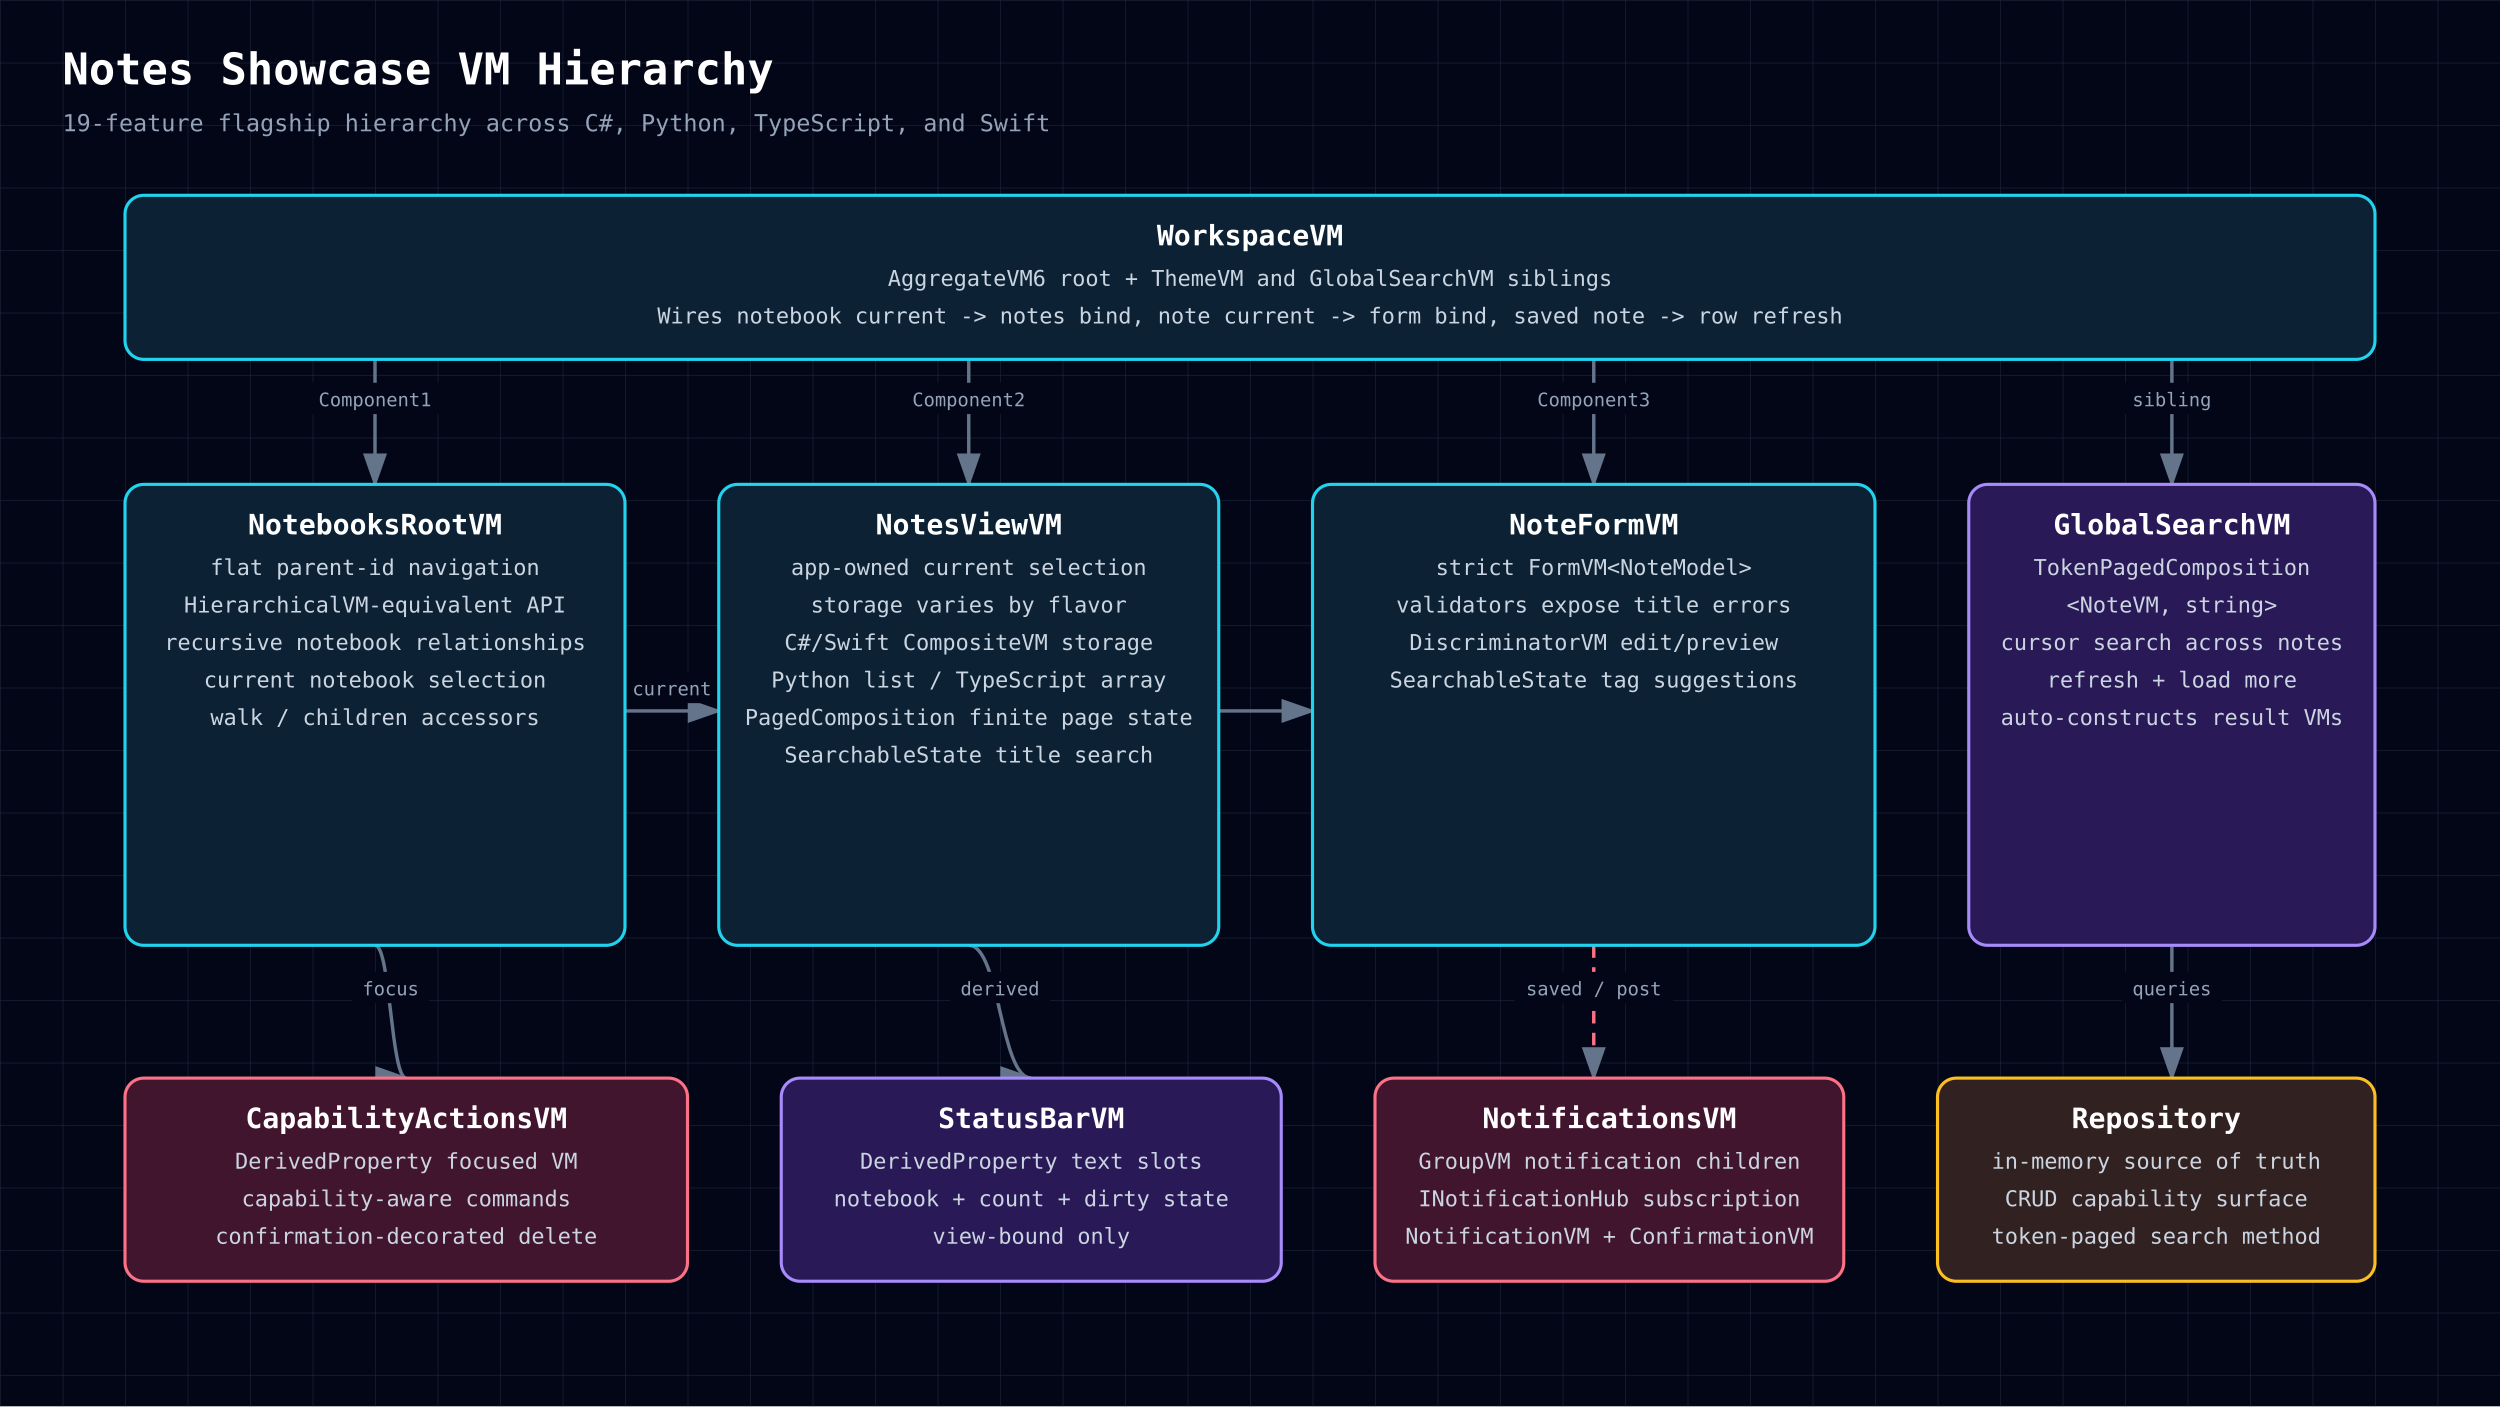
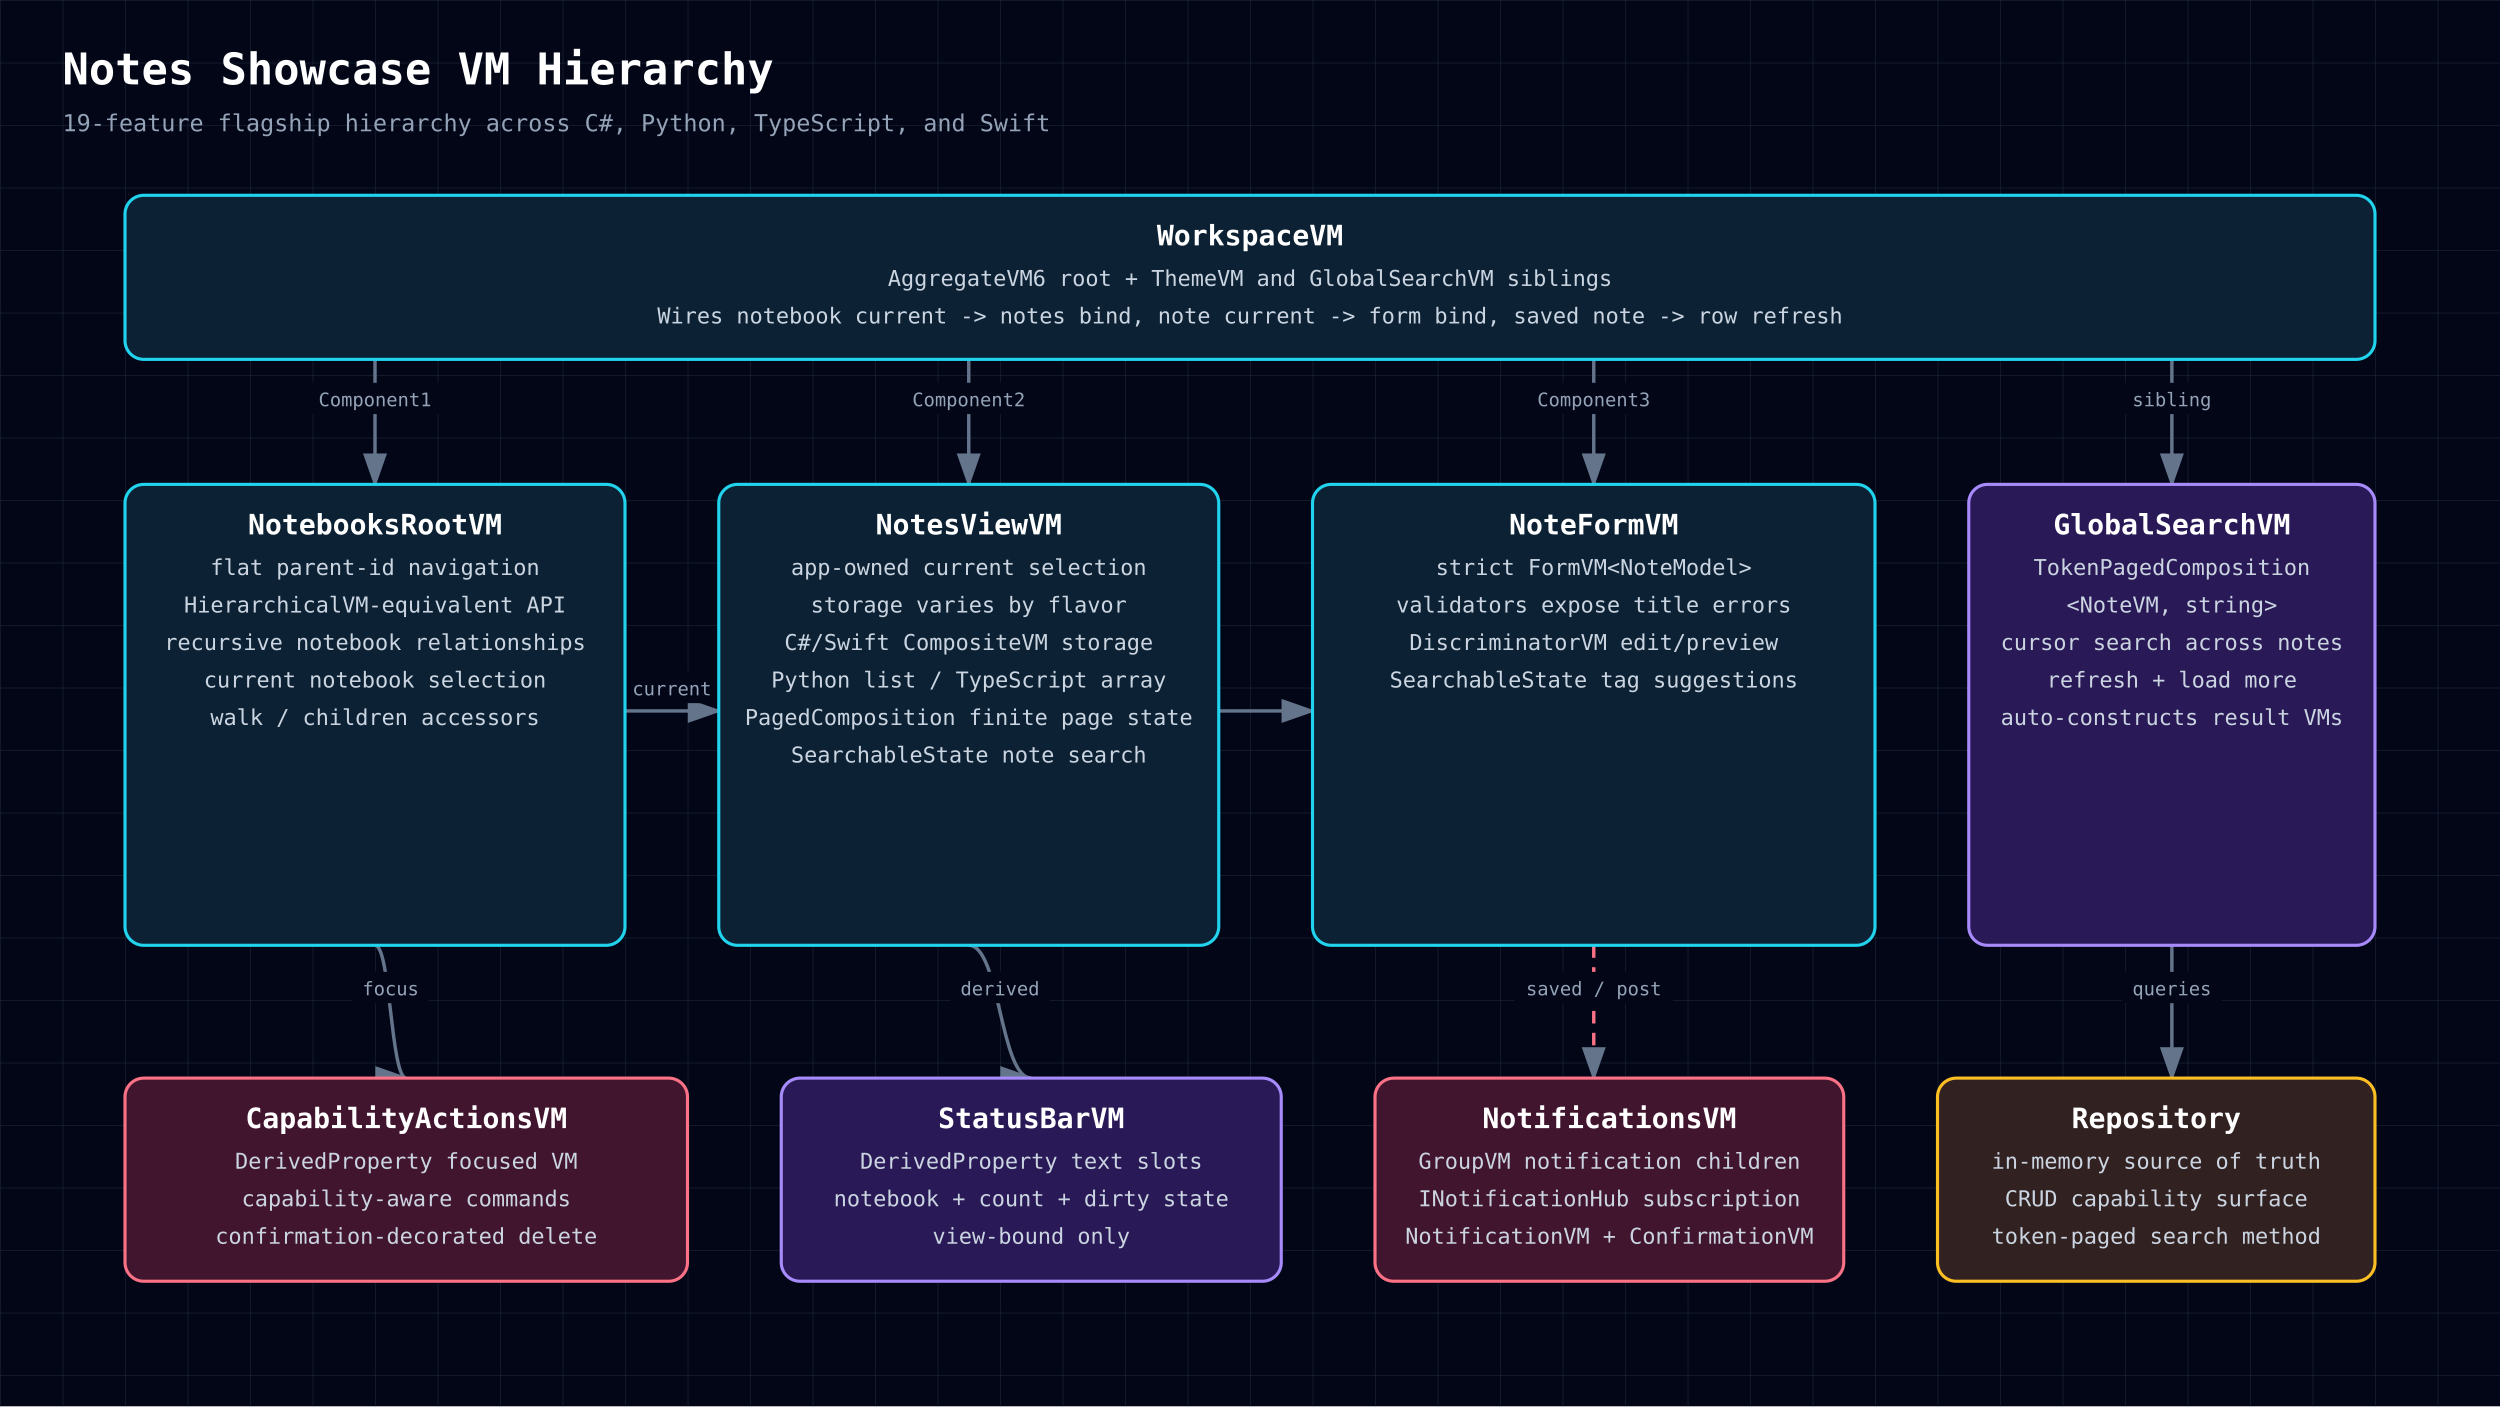
<svg xmlns="http://www.w3.org/2000/svg" width="1600" height="900" viewBox="0 0 1600 900" role="img" aria-labelledby="diagram-title diagram-description" style="font-family: 'JetBrains Mono', ui-monospace, SFMono-Regular, Menlo, Monaco, Consolas, monospace;">
  <defs>
    <style>text { font-family: 'JetBrains Mono', ui-monospace, SFMono-Regular, Menlo, Monaco, Consolas, monospace; }</style>
    <pattern id="grid" width="40" height="40" patternUnits="userSpaceOnUse">
      <path d="M 40 0 L 0 0 0 40" fill="none" stroke="#1e293b" stroke-width="0.7" />
    </pattern>
    <marker id="arrowhead" markerWidth="10" markerHeight="7" refX="9" refY="3.5" orient="auto">
      <polygon points="0 0, 10 3.5, 0 7" fill="#64748b" />
    </marker>
  </defs>
  <rect width="100%" height="100%" fill="#020617" />
  <rect width="100%" height="100%" fill="url(#grid)" />
  <text x="40" y="54" fill="white" font-size="28" font-weight="700" text-anchor="start">Notes Showcase VM Hierarchy</text>
  <text x="40" y="84" fill="#94a3b8" font-size="15" font-weight="400" text-anchor="start">19-feature flagship hierarchy across C#, Python, TypeScript, and Swift</text>
  <path d="M240,230 C240,230 240,310 240,310" fill="none" stroke="#64748b" stroke-width="2.2" marker-end="url(#arrowhead)" />
  <rect x="196.5" y="245" width="87.0" height="20" rx="3" fill="#020617" />
  <text x="240" y="260" fill="#94a3b8" font-size="12" font-weight="400" text-anchor="middle">Component1</text>
  <path d="M620,230 C620,230 620,310 620,310" fill="none" stroke="#64748b" stroke-width="2.2" marker-end="url(#arrowhead)" />
  <rect x="576.5" y="245" width="87.0" height="20" rx="3" fill="#020617" />
  <text x="620" y="260" fill="#94a3b8" font-size="12" font-weight="400" text-anchor="middle">Component2</text>
  <path d="M1020,230 C1020,230 1020,310 1020,310" fill="none" stroke="#64748b" stroke-width="2.2" marker-end="url(#arrowhead)" />
  <rect x="976.5" y="245" width="87.0" height="20" rx="3" fill="#020617" />
  <text x="1020" y="260" fill="#94a3b8" font-size="12" font-weight="400" text-anchor="middle">Component3</text>
  <path d="M1390,230 C1390,230 1390,310 1390,310" fill="none" stroke="#64748b" stroke-width="2.2" marker-end="url(#arrowhead)" />
  <rect x="1357.8" y="245" width="64.5" height="20" rx="3" fill="#020617" />
  <text x="1390" y="260" fill="#94a3b8" font-size="12" font-weight="400" text-anchor="middle">sibling</text>
  <path d="M400,455 C430,455 430,455 460,455" fill="none" stroke="#64748b" stroke-width="2.2" marker-end="url(#arrowhead)" />
  <rect x="397.8" y="430" width="64.5" height="20" rx="3" fill="#020617" />
  <text x="430" y="445" fill="#94a3b8" font-size="12" font-weight="400" text-anchor="middle">current</text>
  <path d="M780,455 C810,455 810,455 840,455" fill="none" stroke="#64748b" stroke-width="2.2" marker-end="url(#arrowhead)" />
  <path d="M1020,605 C1020,605 1020,690 1020,690" fill="none" stroke="#fb7185" stroke-width="2.2" marker-end="url(#arrowhead)" stroke-dasharray="8 6" />
  <rect x="969.0" y="622" width="102.0" height="20" rx="3" fill="#020617" />
  <text x="1020" y="637" fill="#94a3b8" font-size="12" font-weight="400" text-anchor="middle">saved / post</text>
  <path d="M1390,605 C1390,605 1390,690 1390,690" fill="none" stroke="#64748b" stroke-width="2.2" marker-end="url(#arrowhead)" />
  <rect x="1357.8" y="622" width="64.5" height="20" rx="3" fill="#020617" />
  <text x="1390" y="637" fill="#94a3b8" font-size="12" font-weight="400" text-anchor="middle">queries</text>
  <path d="M620,605 C640,605 640,690 660,690" fill="none" stroke="#64748b" stroke-width="2.2" marker-end="url(#arrowhead)" />
  <rect x="607.8" y="622" width="64.5" height="20" rx="3" fill="#020617" />
  <text x="640" y="637" fill="#94a3b8" font-size="12" font-weight="400" text-anchor="middle">derived</text>
  <path d="M240,605 C250,605 250,690 260,690" fill="none" stroke="#64748b" stroke-width="2.2" marker-end="url(#arrowhead)" />
  <rect x="225.2" y="622" width="49.5" height="20" rx="3" fill="#020617" />
  <text x="250" y="637" fill="#94a3b8" font-size="12" font-weight="400" text-anchor="middle">focus</text>
  <rect x="80" y="125" width="1440" height="105" rx="12" fill="#0f172a" />
  <rect x="80" y="125" width="1440" height="105" rx="12" fill="rgba(8, 51, 68, 0.42)" stroke="#22d3ee" stroke-width="2" />
  <text x="800" y="157" fill="white" font-size="18" font-weight="700" text-anchor="middle">WorkspaceVM</text>
  <text x="800" y="183" fill="#cbd5e1" font-size="14" font-weight="400" text-anchor="middle">AggregateVM6 root + ThemeVM and GlobalSearchVM siblings</text>
  <text x="800" y="207" fill="#cbd5e1" font-size="14" font-weight="400" text-anchor="middle">Wires notebook current -&gt; notes bind, note current -&gt; form bind, saved note -&gt; row refresh</text>
  <rect x="80" y="310" width="320" height="295" rx="12" fill="#0f172a" />
  <rect x="80" y="310" width="320" height="295" rx="12" fill="rgba(8, 51, 68, 0.42)" stroke="#22d3ee" stroke-width="2" />
  <text x="240" y="342" fill="white" font-size="18" font-weight="700" text-anchor="middle">NotebooksRootVM</text>
  <text x="240" y="368" fill="#cbd5e1" font-size="14" font-weight="400" text-anchor="middle">flat parent-id navigation</text>
  <text x="240" y="392" fill="#cbd5e1" font-size="14" font-weight="400" text-anchor="middle">HierarchicalVM-equivalent API</text>
  <text x="240" y="416" fill="#cbd5e1" font-size="14" font-weight="400" text-anchor="middle">recursive notebook relationships</text>
  <text x="240" y="440" fill="#cbd5e1" font-size="14" font-weight="400" text-anchor="middle">current notebook selection</text>
  <text x="240" y="464" fill="#cbd5e1" font-size="14" font-weight="400" text-anchor="middle">walk / children accessors</text>
  <rect x="460" y="310" width="320" height="295" rx="12" fill="#0f172a" />
  <rect x="460" y="310" width="320" height="295" rx="12" fill="rgba(8, 51, 68, 0.42)" stroke="#22d3ee" stroke-width="2" />
  <text x="620" y="342" fill="white" font-size="18" font-weight="700" text-anchor="middle">NotesViewVM</text>
  <text x="620" y="368" fill="#cbd5e1" font-size="14" font-weight="400" text-anchor="middle">app-owned current selection</text>
  <text x="620" y="392" fill="#cbd5e1" font-size="14" font-weight="400" text-anchor="middle">storage varies by flavor</text>
  <text x="620" y="416" fill="#cbd5e1" font-size="14" font-weight="400" text-anchor="middle">C#/Swift CompositeVM storage</text>
  <text x="620" y="440" fill="#cbd5e1" font-size="14" font-weight="400" text-anchor="middle">Python list / TypeScript array</text>
  <text x="620" y="464" fill="#cbd5e1" font-size="14" font-weight="400" text-anchor="middle">PagedComposition finite page state</text>
-   <text x="620" y="488" fill="#cbd5e1" font-size="14" font-weight="400" text-anchor="middle">SearchableState title search</text>
+   <text x="620" y="488" fill="#cbd5e1" font-size="14" font-weight="400" text-anchor="middle">SearchableState note search</text>
  <rect x="840" y="310" width="360" height="295" rx="12" fill="#0f172a" />
  <rect x="840" y="310" width="360" height="295" rx="12" fill="rgba(8, 51, 68, 0.42)" stroke="#22d3ee" stroke-width="2" />
  <text x="1020" y="342" fill="white" font-size="18" font-weight="700" text-anchor="middle">NoteFormVM</text>
  <text x="1020" y="368" fill="#cbd5e1" font-size="14" font-weight="400" text-anchor="middle">strict FormVM&lt;NoteModel&gt;</text>
  <text x="1020" y="392" fill="#cbd5e1" font-size="14" font-weight="400" text-anchor="middle">validators expose title errors</text>
  <text x="1020" y="416" fill="#cbd5e1" font-size="14" font-weight="400" text-anchor="middle">DiscriminatorVM edit/preview</text>
  <text x="1020" y="440" fill="#cbd5e1" font-size="14" font-weight="400" text-anchor="middle">SearchableState tag suggestions</text>
  <rect x="1260" y="310" width="260" height="295" rx="12" fill="#0f172a" />
  <rect x="1260" y="310" width="260" height="295" rx="12" fill="rgba(76, 29, 149, 0.42)" stroke="#a78bfa" stroke-width="2" />
  <text x="1390" y="342" fill="white" font-size="18" font-weight="700" text-anchor="middle">GlobalSearchVM</text>
  <text x="1390" y="368" fill="#cbd5e1" font-size="14" font-weight="400" text-anchor="middle">TokenPagedComposition</text>
  <text x="1390" y="392" fill="#cbd5e1" font-size="14" font-weight="400" text-anchor="middle">&lt;NoteVM, string&gt;</text>
  <text x="1390" y="416" fill="#cbd5e1" font-size="14" font-weight="400" text-anchor="middle">cursor search across notes</text>
  <text x="1390" y="440" fill="#cbd5e1" font-size="14" font-weight="400" text-anchor="middle">refresh + load more</text>
  <text x="1390" y="464" fill="#cbd5e1" font-size="14" font-weight="400" text-anchor="middle">auto-constructs result VMs</text>
  <rect x="80" y="690" width="360" height="130" rx="12" fill="#0f172a" />
  <rect x="80" y="690" width="360" height="130" rx="12" fill="rgba(136, 19, 55, 0.42)" stroke="#fb7185" stroke-width="2" />
  <text x="260" y="722" fill="white" font-size="18" font-weight="700" text-anchor="middle">CapabilityActionsVM</text>
  <text x="260" y="748" fill="#cbd5e1" font-size="14" font-weight="400" text-anchor="middle">DerivedProperty focused VM</text>
  <text x="260" y="772" fill="#cbd5e1" font-size="14" font-weight="400" text-anchor="middle">capability-aware commands</text>
  <text x="260" y="796" fill="#cbd5e1" font-size="14" font-weight="400" text-anchor="middle">confirmation-decorated delete</text>
  <rect x="500" y="690" width="320" height="130" rx="12" fill="#0f172a" />
  <rect x="500" y="690" width="320" height="130" rx="12" fill="rgba(76, 29, 149, 0.42)" stroke="#a78bfa" stroke-width="2" />
  <text x="660" y="722" fill="white" font-size="18" font-weight="700" text-anchor="middle">StatusBarVM</text>
  <text x="660" y="748" fill="#cbd5e1" font-size="14" font-weight="400" text-anchor="middle">DerivedProperty text slots</text>
  <text x="660" y="772" fill="#cbd5e1" font-size="14" font-weight="400" text-anchor="middle">notebook + count + dirty state</text>
  <text x="660" y="796" fill="#cbd5e1" font-size="14" font-weight="400" text-anchor="middle">view-bound only</text>
  <rect x="880" y="690" width="300" height="130" rx="12" fill="#0f172a" />
  <rect x="880" y="690" width="300" height="130" rx="12" fill="rgba(136, 19, 55, 0.42)" stroke="#fb7185" stroke-width="2" />
  <text x="1030" y="722" fill="white" font-size="18" font-weight="700" text-anchor="middle">NotificationsVM</text>
  <text x="1030" y="748" fill="#cbd5e1" font-size="14" font-weight="400" text-anchor="middle">GroupVM notification children</text>
  <text x="1030" y="772" fill="#cbd5e1" font-size="14" font-weight="400" text-anchor="middle">INotificationHub subscription</text>
  <text x="1030" y="796" fill="#cbd5e1" font-size="14" font-weight="400" text-anchor="middle">NotificationVM + ConfirmationVM</text>
  <rect x="1240" y="690" width="280" height="130" rx="12" fill="#0f172a" />
  <rect x="1240" y="690" width="280" height="130" rx="12" fill="rgba(120, 53, 15, 0.34)" stroke="#fbbf24" stroke-width="2" />
  <text x="1380" y="722" fill="white" font-size="18" font-weight="700" text-anchor="middle">Repository</text>
  <text x="1380" y="748" fill="#cbd5e1" font-size="14" font-weight="400" text-anchor="middle">in-memory source of truth</text>
  <text x="1380" y="772" fill="#cbd5e1" font-size="14" font-weight="400" text-anchor="middle">CRUD capability surface</text>
  <text x="1380" y="796" fill="#cbd5e1" font-size="14" font-weight="400" text-anchor="middle">token-paged search method</text>
</svg>
